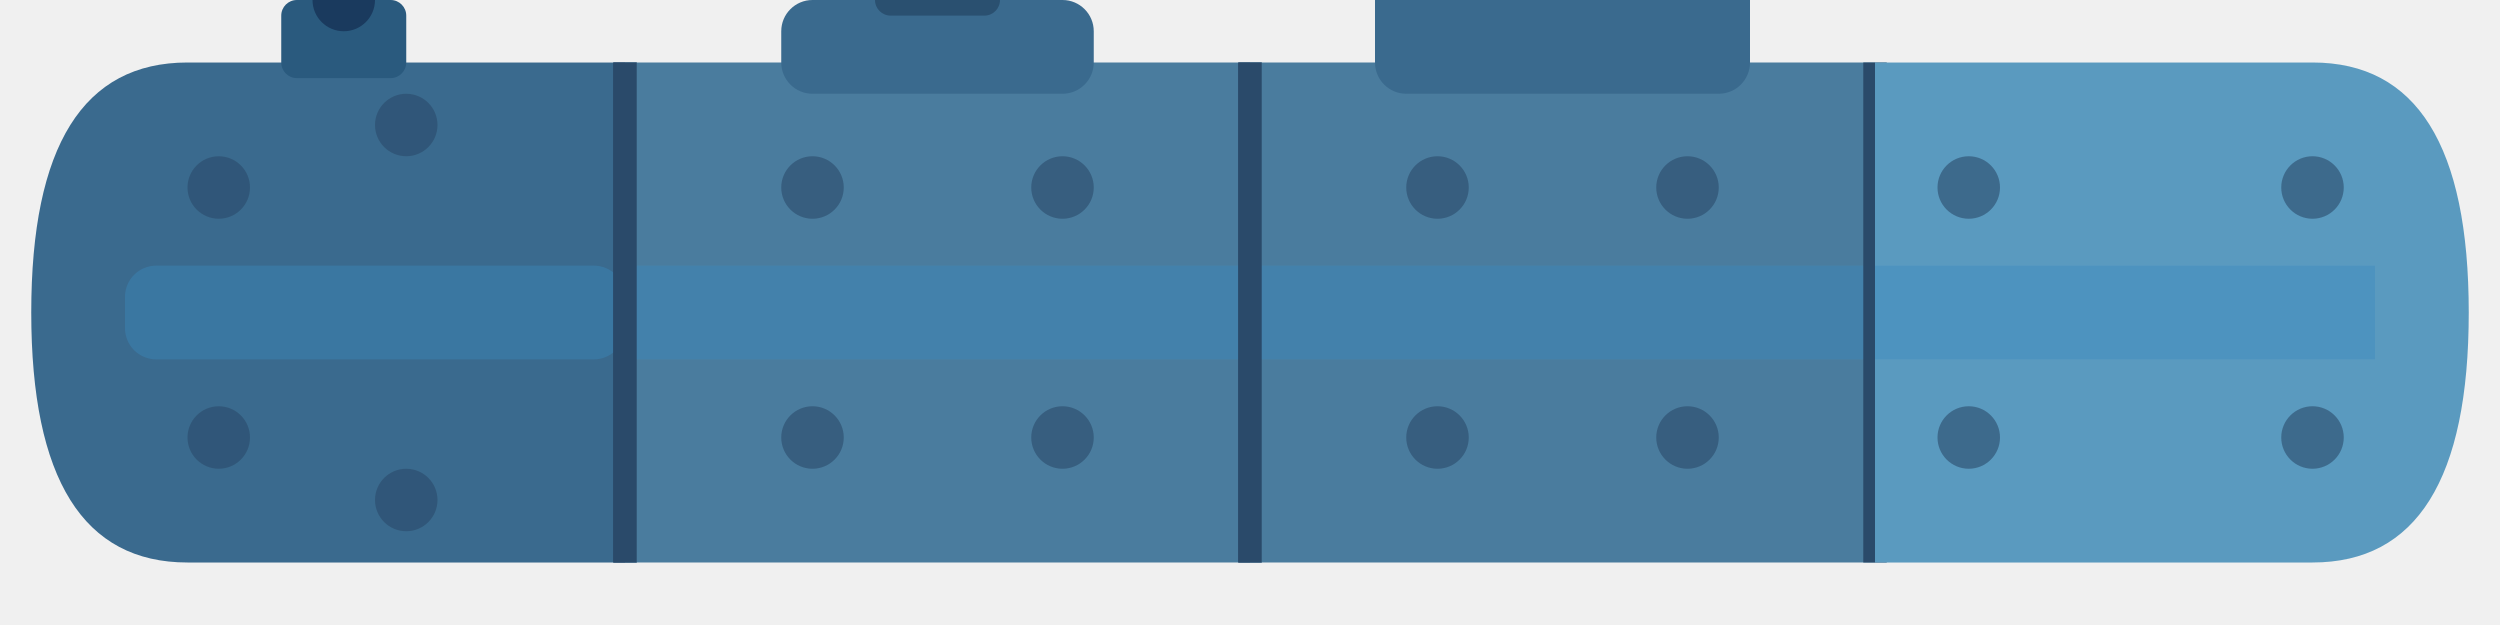
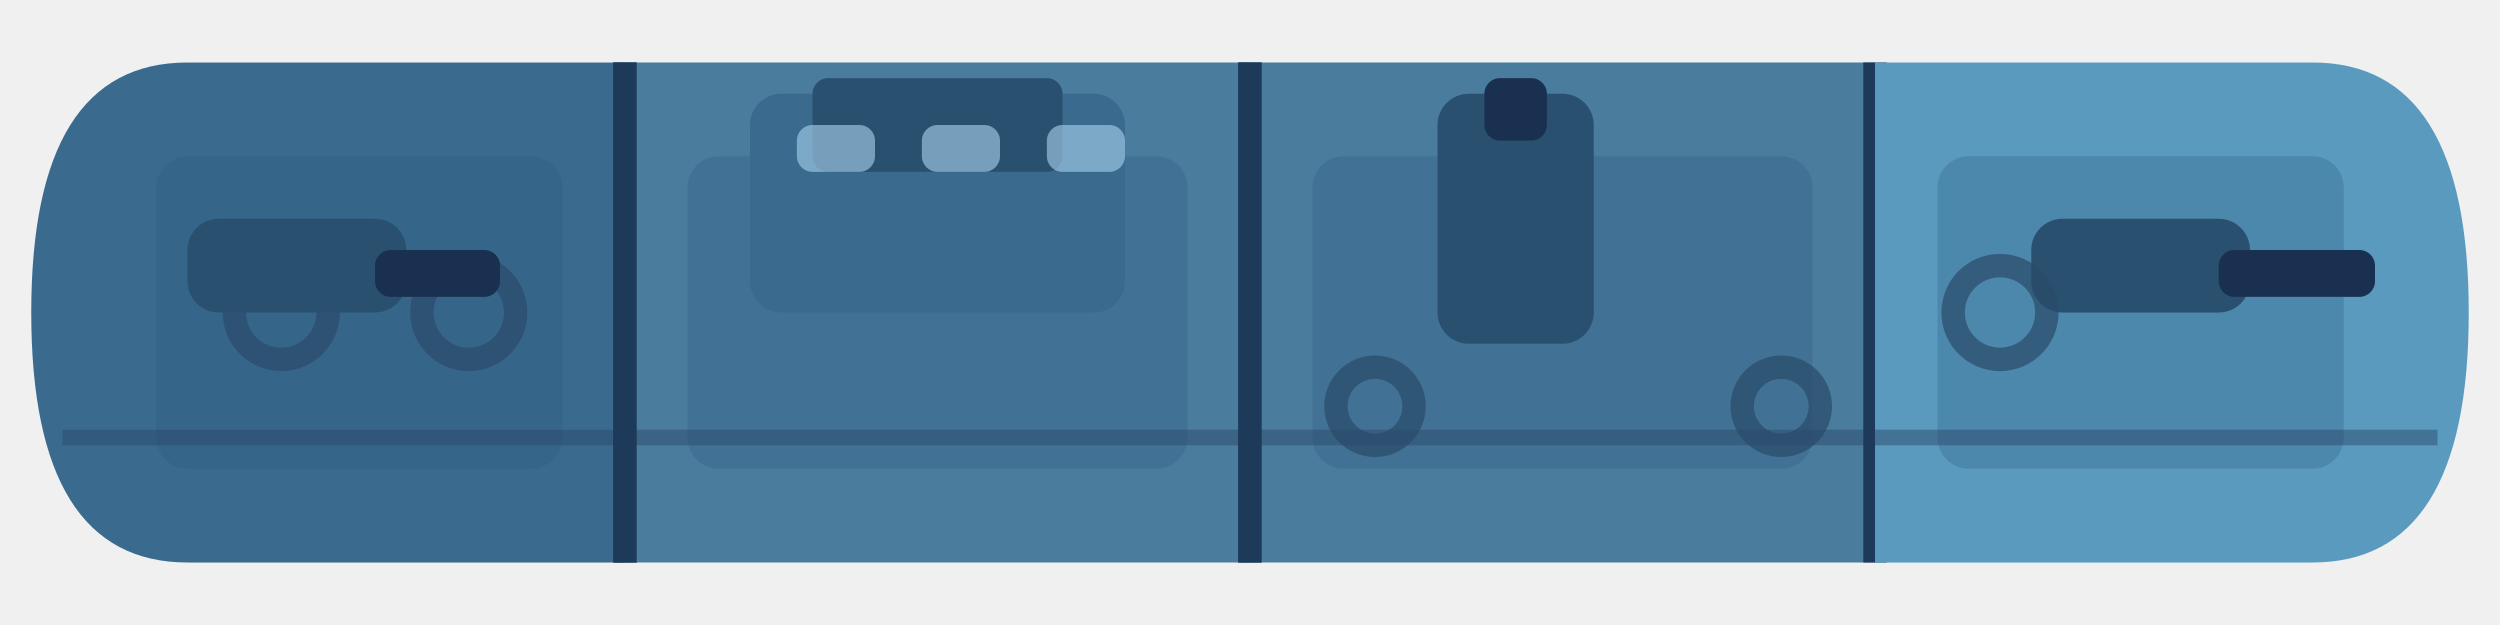
<svg xmlns="http://www.w3.org/2000/svg" viewBox="0 0 160 40" width="160" height="40" class="ship ship-4" data-size="4" role="img" aria-label="Destroyer (size 4)">
  <style>
-     .ship { overflow: visible; }
- 
-     .segment {
-       transition: fill 0.25s ease, filter 0.25s ease;
-       cursor: pointer;
-     }
-     .seg-body   { fill: #4a7c9e; }
-     .seg-bow    { fill: #5a9abf; }
-     .seg-stern  { fill: #3a6a8e; }
+     .segment { cursor: pointer; }
+     .seg-body  { fill: #4a7c9e; }
+     .seg-bow   { fill: #5a9abf; }
+     .seg-stern { fill: #3a6a8e; }

    .segment.hit .seg-body,
    .segment.hit .seg-bow,
    .segment.hit .seg-stern {
      fill: #c0392b;
      filter: drop-shadow(0 0 4px #ff6b6b);
    }
    .segment.hit .hit-marker { display: block; }
    .hit-marker { display: none; }

-     .segment:not(.hit):hover .seg-body,
-     .segment:not(.hit):hover .seg-bow,
-     .segment:not(.hit):hover .seg-stern {
-       fill: #6aafd4;
-     }
- 
    .ship.vertical {
      transform: rotate(90deg);
-       transform-origin: 20px 20px;
+       transform-origin: 0px 0px;
    }
  </style>
  <g class="segment" id="seg-0" data-index="0">
    <path class="seg-stern" d="M 12,4 H 40 V 36 H 12 Q 2,36 2,20 Q 2,4 12,4 Z" />
-     <circle cx="14" cy="12" r="2" fill="#2a4a6a" opacity="0.6" />
-     <circle cx="14" cy="28" r="2" fill="#2a4a6a" opacity="0.6" />
-     <circle cx="26" cy="8" r="2" fill="#2a4a6a" opacity="0.6" />
-     <circle cx="26" cy="32" r="2" fill="#2a4a6a" opacity="0.6" />
-     <rect x="8" y="17" width="32" height="6" fill="#3a8abf" opacity="0.4" rx="2" />
-     <rect x="18" y="0" width="8" height="5" fill="#2a5a7e" rx="1" />
-     <circle cx="22" cy="0" r="2" fill="#1a3a5e" />
+     <rect x="10" y="10" width="26" height="20" fill="#2a5a7e" opacity="0.3" rx="2" />
+     <circle cx="18" cy="20" r="3" fill="none" stroke="#2a4a6a" stroke-width="1.5" opacity="0.7" />
+     <circle cx="30" cy="20" r="3" fill="none" stroke="#2a4a6a" stroke-width="1.5" opacity="0.7" />
+     <line x1="4" y1="28" x2="40" y2="28" stroke="#2a4a6a" stroke-width="1" opacity="0.5" />
+     <rect x="12" y="14" width="14" height="6" fill="#2a5070" rx="2" />
+     <rect x="24" y="16" width="8" height="3" fill="#1a3050" rx="1" />
    <g class="hit-marker">
-       <line x1="4" y1="6" x2="38" y2="34" stroke="#fff" stroke-width="3" stroke-linecap="round" />
-       <line x1="38" y1="6" x2="4" y2="34" stroke="#fff" stroke-width="3" stroke-linecap="round" />
+       <line x1="5" y1="7" x2="37" y2="33" stroke="#fff" stroke-width="3" stroke-linecap="round" />
+       <line x1="37" y1="7" x2="5" y2="33" stroke="#fff" stroke-width="3" stroke-linecap="round" />
    </g>
-     <line x1="40" y1="4" x2="40" y2="36" stroke="#2a4a6a" stroke-width="1.5" />
+     <line x1="40" y1="4" x2="40" y2="36" stroke="#1e3a5a" stroke-width="1.5" />
  </g>
  <g class="segment" id="seg-1" data-index="1">
    <rect class="seg-body" x="40" y="4" width="40" height="32" />
-     <circle cx="52" cy="12" r="2" fill="#2a4a6a" opacity="0.6" />
-     <circle cx="52" cy="28" r="2" fill="#2a4a6a" opacity="0.6" />
-     <circle cx="68" cy="12" r="2" fill="#2a4a6a" opacity="0.6" />
-     <circle cx="68" cy="28" r="2" fill="#2a4a6a" opacity="0.6" />
-     <rect x="40" y="17" width="40" height="6" fill="#3a8abf" opacity="0.4" />
-     <rect x="50" y="0" width="20" height="6" fill="#3a6a8e" rx="2" />
-     <rect x="56" y="-4" width="8" height="5" fill="#2a5070" rx="1" />
+     <rect x="44" y="10" width="32" height="20" fill="#2a5a7e" opacity="0.3" rx="2" />
+     <rect x="48" y="6" width="24" height="14" fill="#3a6a8e" rx="2" />
+     <rect x="52" y="5" width="16" height="6" fill="#2a5070" rx="1" />
+     <rect x="51" y="8" width="5" height="3" fill="#aad4ee" opacity="0.6" rx="1" />
+     <rect x="59" y="8" width="5" height="3" fill="#aad4ee" opacity="0.6" rx="1" />
+     <rect x="67" y="8" width="5" height="3" fill="#aad4ee" opacity="0.6" rx="1" />
+     <line x1="40" y1="28" x2="80" y2="28" stroke="#2a4a6a" stroke-width="1" opacity="0.5" />
    <g class="hit-marker">
-       <line x1="42" y1="6" x2="78" y2="34" stroke="#fff" stroke-width="3" stroke-linecap="round" />
-       <line x1="78" y1="6" x2="42" y2="34" stroke="#fff" stroke-width="3" stroke-linecap="round" />
+       <line x1="43" y1="7" x2="77" y2="33" stroke="#fff" stroke-width="3" stroke-linecap="round" />
+       <line x1="77" y1="7" x2="43" y2="33" stroke="#fff" stroke-width="3" stroke-linecap="round" />
    </g>
-     <line x1="40" y1="4" x2="40" y2="36" stroke="#2a4a6a" stroke-width="1.5" />
-     <line x1="80" y1="4" x2="80" y2="36" stroke="#2a4a6a" stroke-width="1.5" />
+     <line x1="40" y1="4" x2="40" y2="36" stroke="#1e3a5a" stroke-width="1.5" />
+     <line x1="80" y1="4" x2="80" y2="36" stroke="#1e3a5a" stroke-width="1.5" />
  </g>
  <g class="segment" id="seg-2" data-index="2">
    <rect class="seg-body" x="80" y="4" width="40" height="32" />
-     <circle cx="92" cy="12" r="2" fill="#2a4a6a" opacity="0.6" />
-     <circle cx="92" cy="28" r="2" fill="#2a4a6a" opacity="0.6" />
-     <circle cx="108" cy="12" r="2" fill="#2a4a6a" opacity="0.6" />
-     <circle cx="108" cy="28" r="2" fill="#2a4a6a" opacity="0.6" />
-     <rect x="80" y="17" width="40" height="6" fill="#3a8abf" opacity="0.4" />
-     <rect x="88" y="-2" width="24" height="8" fill="#3a6a8e" rx="2" />
-     <rect x="92" y="-6" width="16" height="6" fill="#2a5070" rx="1" />
+     <rect x="84" y="10" width="32" height="20" fill="#2a5a7e" opacity="0.3" rx="2" />
+     <rect x="92" y="6" width="10" height="16" fill="#2a5070" rx="2" />
+     <rect x="95" y="5" width="4" height="4" fill="#1a3050" rx="1" />
+     <circle cx="88" cy="26" r="2.5" fill="none" stroke="#2a4a6a" stroke-width="1.5" opacity="0.7" />
+     <circle cx="114" cy="26" r="2.5" fill="none" stroke="#2a4a6a" stroke-width="1.5" opacity="0.7" />
+     <line x1="80" y1="28" x2="120" y2="28" stroke="#2a4a6a" stroke-width="1" opacity="0.5" />
    <g class="hit-marker">
-       <line x1="82" y1="6" x2="118" y2="34" stroke="#fff" stroke-width="3" stroke-linecap="round" />
-       <line x1="118" y1="6" x2="82" y2="34" stroke="#fff" stroke-width="3" stroke-linecap="round" />
+       <line x1="83" y1="7" x2="117" y2="33" stroke="#fff" stroke-width="3" stroke-linecap="round" />
+       <line x1="117" y1="7" x2="83" y2="33" stroke="#fff" stroke-width="3" stroke-linecap="round" />
    </g>
-     <line x1="80" y1="4" x2="80" y2="36" stroke="#2a4a6a" stroke-width="1.5" />
-     <line x1="120" y1="4" x2="120" y2="36" stroke="#2a4a6a" stroke-width="1.5" />
+     <line x1="80" y1="4" x2="80" y2="36" stroke="#1e3a5a" stroke-width="1.5" />
+     <line x1="120" y1="4" x2="120" y2="36" stroke="#1e3a5a" stroke-width="1.5" />
  </g>
  <g class="segment" id="seg-3" data-index="3">
    <path class="seg-bow" d="M 120,4 H 148 Q 158,4 158,20 Q 158,36 148,36 H 120 Z" />
-     <circle cx="126" cy="12" r="2" fill="#2a4a6a" opacity="0.6" />
-     <circle cx="126" cy="28" r="2" fill="#2a4a6a" opacity="0.6" />
-     <circle cx="148" cy="12" r="2" fill="#2a4a6a" opacity="0.6" />
-     <circle cx="148" cy="28" r="2" fill="#2a4a6a" opacity="0.6" />
-     <rect x="120" y="17" width="32" height="6" fill="#3a8abf" opacity="0.4" />
+     <rect x="124" y="10" width="26" height="20" fill="#2a5a7e" opacity="0.3" rx="2" />
+     <rect x="130" y="14" width="14" height="6" fill="#2a5070" rx="2" />
+     <rect x="142" y="16" width="10" height="3" fill="#1a3050" rx="1" />
+     <circle cx="128" cy="20" r="3" fill="none" stroke="#2a4a6a" stroke-width="1.5" opacity="0.7" />
+     <line x1="120" y1="28" x2="156" y2="28" stroke="#2a4a6a" stroke-width="1" opacity="0.5" />
    <g class="hit-marker">
-       <line x1="122" y1="6" x2="156" y2="34" stroke="#fff" stroke-width="3" stroke-linecap="round" />
-       <line x1="156" y1="6" x2="122" y2="34" stroke="#fff" stroke-width="3" stroke-linecap="round" />
+       <line x1="123" y1="7" x2="155" y2="33" stroke="#fff" stroke-width="3" stroke-linecap="round" />
+       <line x1="155" y1="7" x2="123" y2="33" stroke="#fff" stroke-width="3" stroke-linecap="round" />
    </g>
  </g>
</svg>
